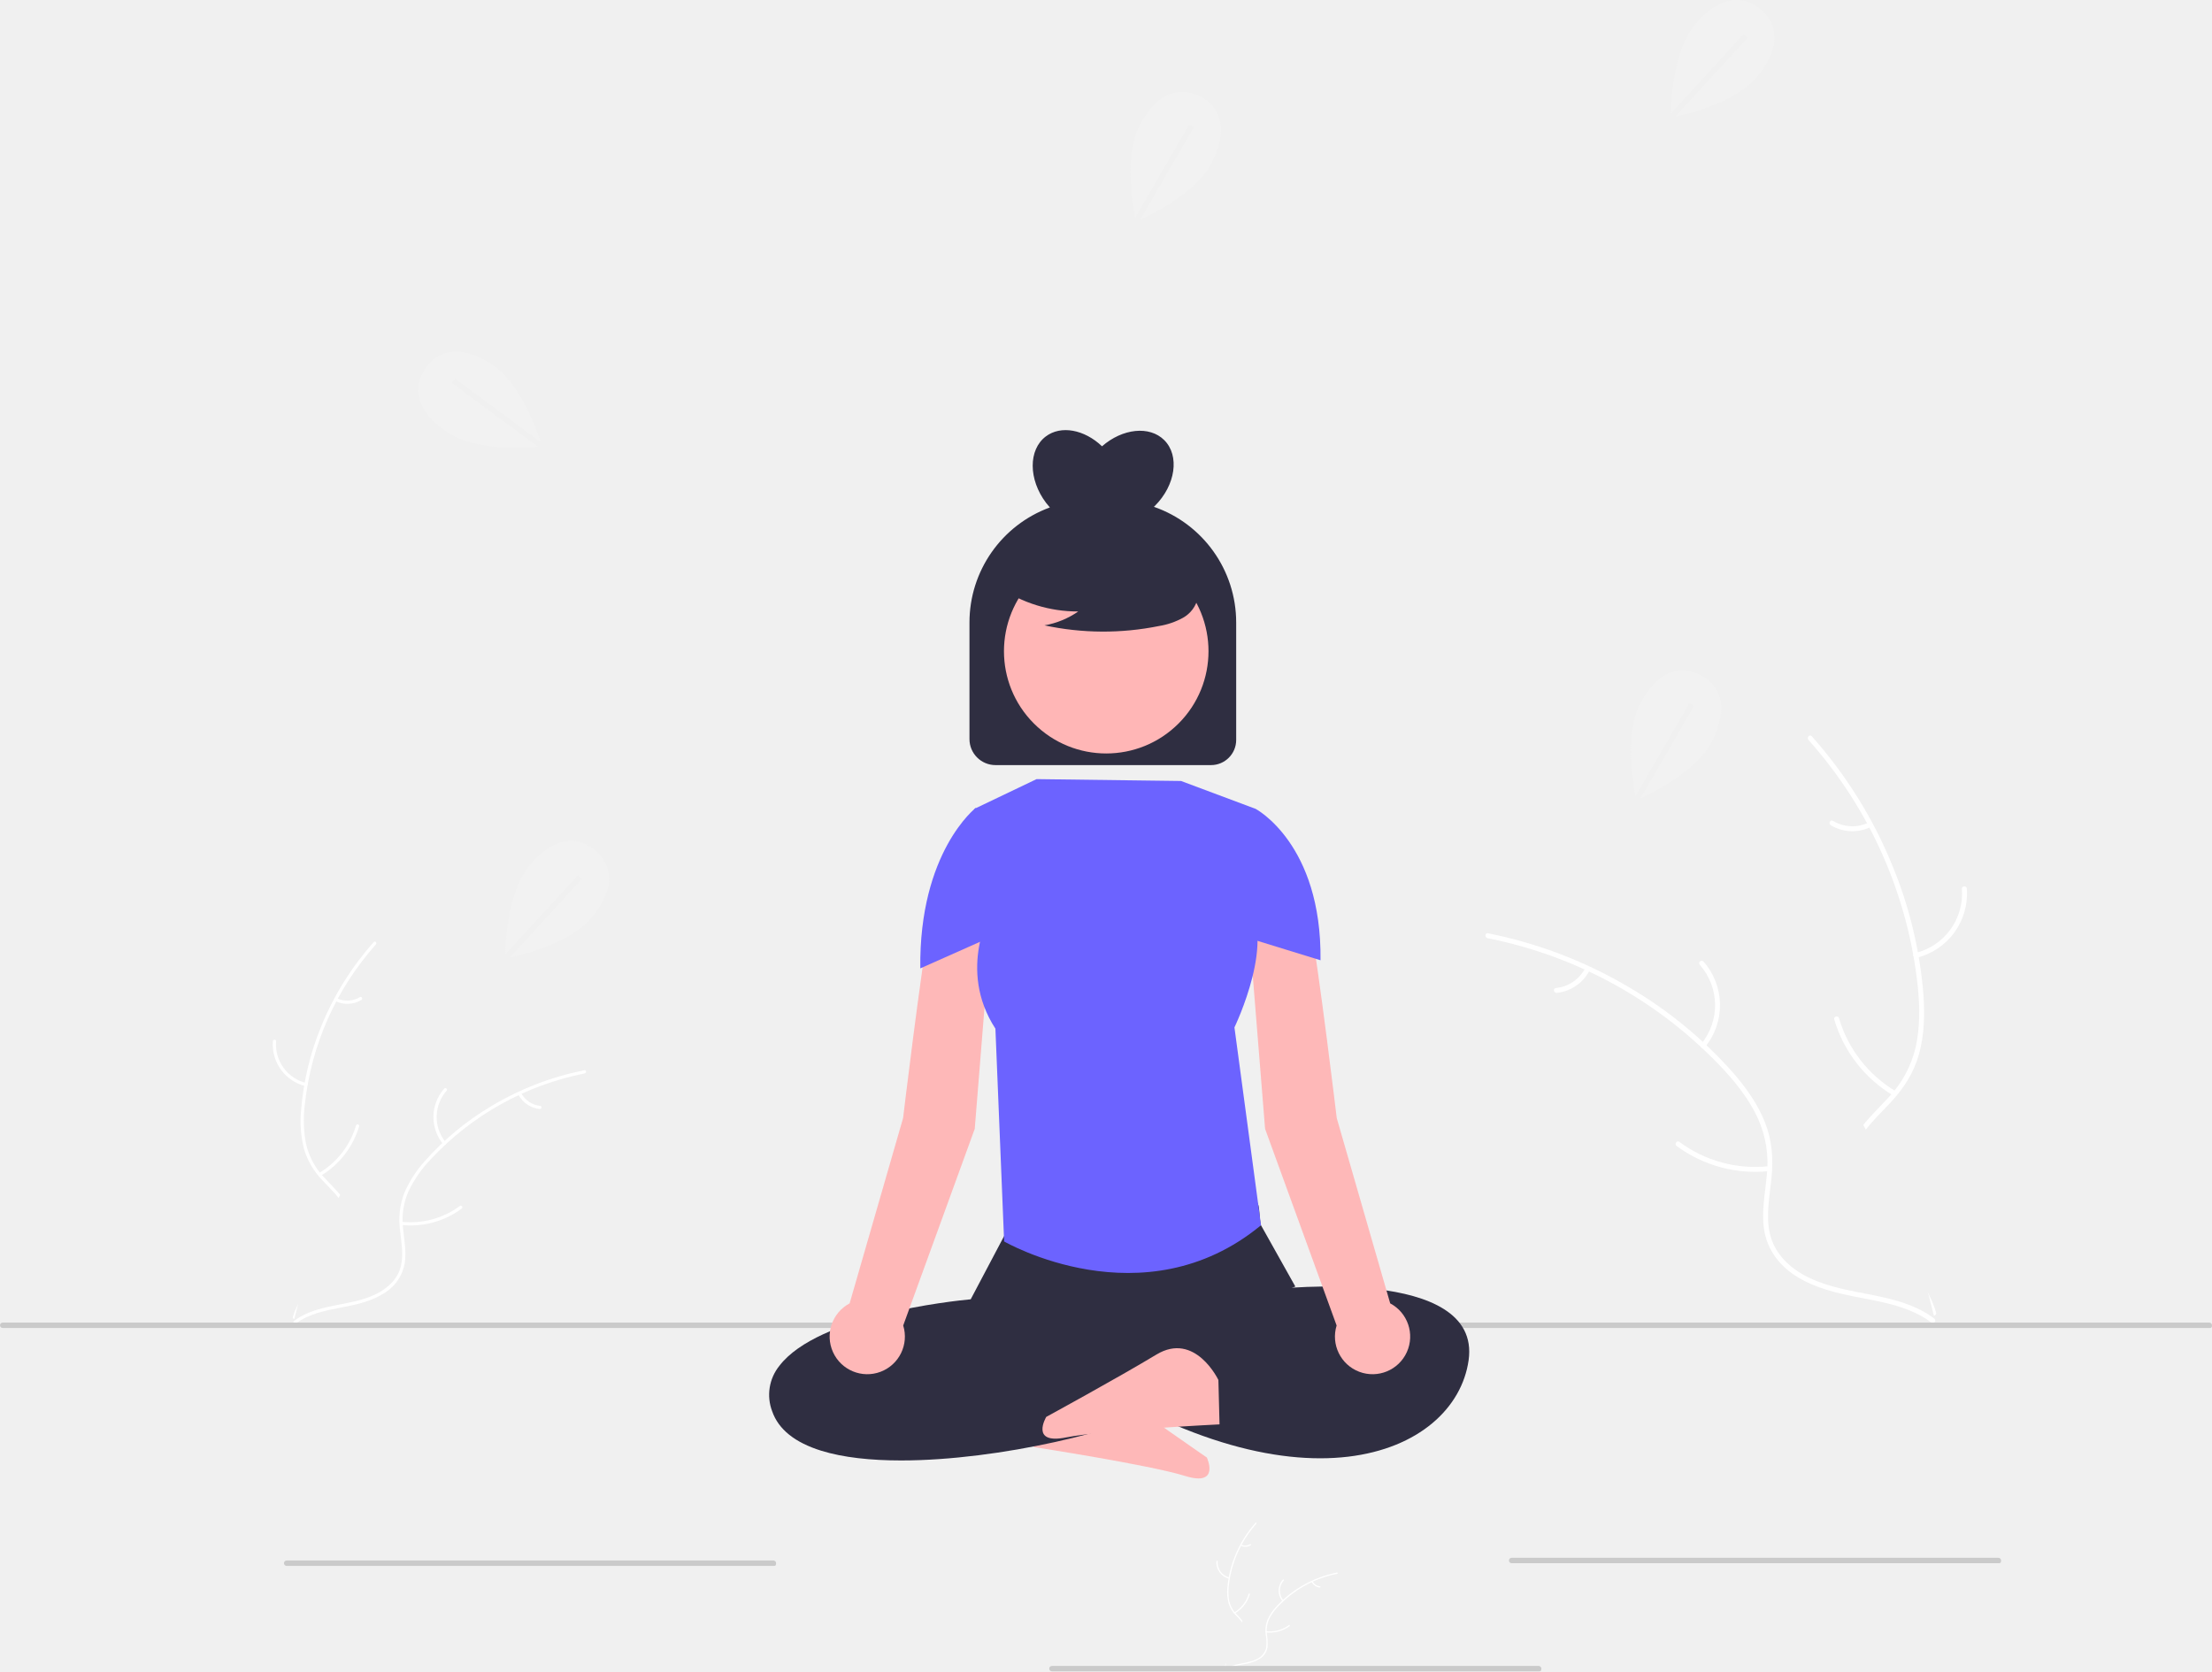
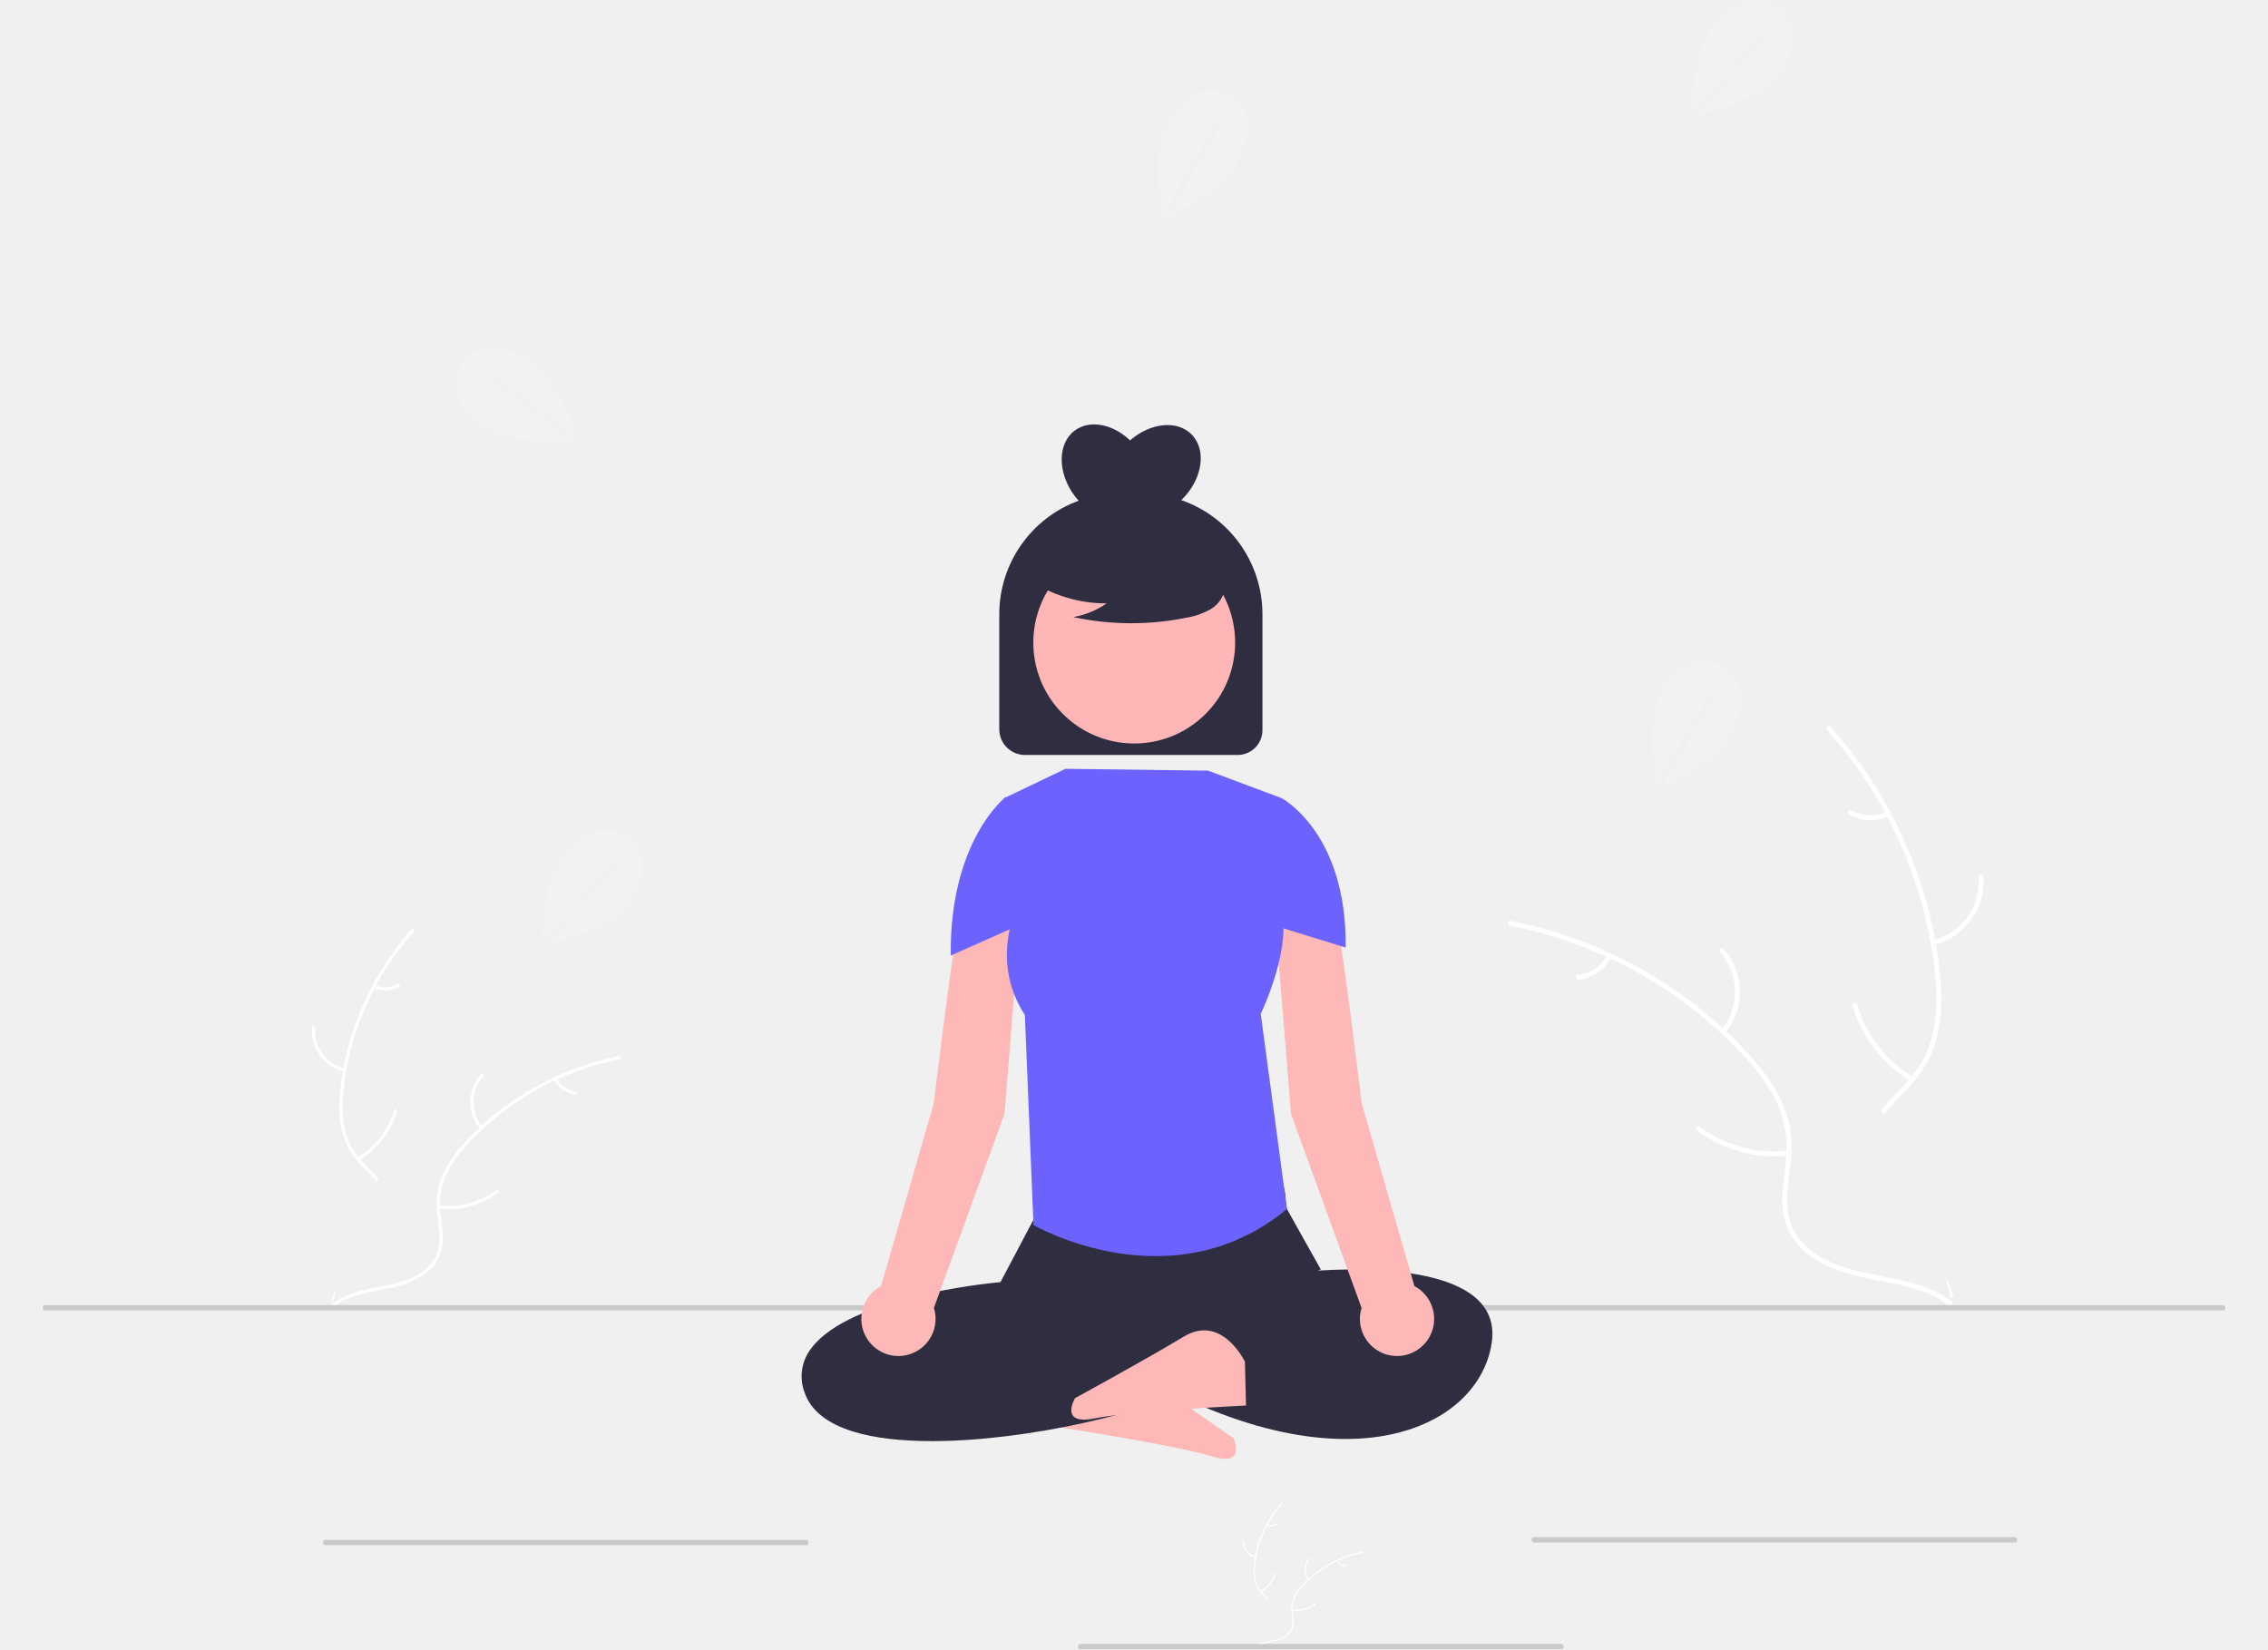
- <svg xmlns="http://www.w3.org/2000/svg" data-name="Layer 1" width="818" height="618.165" viewBox="0 0 818 618.165">
+ <svg xmlns="http://www.w3.org/2000/svg" data-name="Layer 1" width="850" height="618.165" viewBox="0 0 818 618.165">
  <path id="b901917b-4981-4312-adbf-d5b8f006e98e-238" data-name="Path 164" d="M575.403,659.853s10.411-17.081,23.777-6.982,38.12,27.139,38.12,27.139,5.07,10.899-8.052,6.805-55.96-10.682-55.96-10.682Z" transform="translate(-191 -140.9173)" fill="#feb8b8" />
  <path d="M284.453,551.378c3.318-26.678,19.851-52.964,45.294-61.646a123.863,123.863,0,0,0,.006,85.04c3.91,10.575,9.359,21.93,5.682,32.589-2.288,6.632-7.886,11.706-14.142,14.878-6.257,3.173-13.202,4.685-20.059,6.167l-1.35,1.116C288.998,604.942,281.135,578.056,284.453,551.378Z" transform="translate(-191 -140.9173)" fill="#f0f0f0" />
  <path d="M330,490.237a105.87,105.87,0,0,0-26.319,59.583,45.591,45.591,0,0,0,.519,14.275,26.149,26.149,0,0,0,6.503,12.128c2.931,3.221,6.303,6.175,8.4,10.052a16.011,16.011,0,0,1,.782,13.071c-1.852,5.311-5.501,9.64-9.218,13.749-4.126,4.563-8.484,9.236-10.238,15.285-.213.733-1.337.36-1.125-.371,3.051-10.524,13.268-16.502,18.14-25.981,2.273-4.423,3.228-9.558,1.096-14.227-1.864-4.083-5.338-7.133-8.334-10.368a27.903,27.903,0,0,1-6.801-11.622,42.148,42.148,0,0,1-1.066-14.203,102.712,102.712,0,0,1,7.502-31.213,107.747,107.747,0,0,1,19.374-31.048c.507-.567,1.287.325.784.889Z" transform="translate(-191 -140.9173)" fill="#fff" />
  <path d="M304,542.65a15.884,15.884,0,0,1-12.091-16.639c.06-.76,1.244-.702,1.184.059a14.708,14.708,0,0,0,11.279,15.455c.742.176.366,1.3-.371,1.125Z" transform="translate(-191 -140.9173)" fill="#fff" />
  <path d="M309.001,574.786a30.615,30.615,0,0,0,13.671-17.632c.215-.732,1.34-.36,1.125.371a31.844,31.844,0,0,1-14.264,18.319c-.657.39-1.186-.671-.533-1.058Z" transform="translate(-191 -140.9173)" fill="#fff" />
  <path d="M315.581,510.14a8.991,8.991,0,0,0,8.52-.433c.652-.398,1.18.663.533,1.058a10.075,10.075,0,0,1-9.425.499.612.612,0,0,1-.377-.748.595.595,0,0,1,.748-.377Z" transform="translate(-191 -140.9173)" fill="#fff" />
  <path d="M407.301,537.383c-.4.26-.8.52-1.2.79a118.407,118.407,0,0,0-15.14,11.82c-.37.33-.74.67-1.1,1.01a124.827,124.827,0,0,0-27.11,37.11,121.222,121.222,0,0,0-6.64,17.18c-2.45,8.13-4.46,17.14-9.31,23.79a20.796,20.796,0,0,1-1.62,2H301.351c-.1-.05-.2-.09-.3-.14l-1.75.08c.07-.31.15-.63.22-.94.04-.18.09-.36.13-.54.03-.12.06-.24.08-.35.01-.04.02-.08.03-.11.02-.11.05-.21.07-.31q.66-2.685,1.36-5.37c0-.01,0-.01.01-.02,3.59-13.63,8.35-27.08,15-39.38.2-.37.4-.75.62-1.12a115.673,115.673,0,0,1,10.39-15.76,102.262,102.262,0,0,1,6.81-7.79,85.037,85.037,0,0,1,21.28-15.94c15.72-8.3,33.92-11.48,50.72-6.41C406.451,537.113,406.871,537.243,407.301,537.383Z" transform="translate(-191 -140.9173)" fill="#f0f0f0" />
  <path d="M407.202,537.939a105.87,105.87,0,0,0-56.888,31.728,45.591,45.591,0,0,0-8.181,11.71,26.148,26.148,0,0,0-2.109,13.599c.401,4.336,1.314,8.725.655,13.084a16.011,16.011,0,0,1-7.245,10.907c-4.676,3.126-10.197,4.385-15.638,5.429-6.042,1.159-12.335,2.267-17.377,6.04-.611.457-1.285-.517-.675-.974,8.773-6.566,20.529-5.188,30.126-9.823,4.478-2.163,8.332-5.688,9.441-10.699.97-4.382.033-8.909-.412-13.296a27.903,27.903,0,0,1,1.567-13.374,42.148,42.148,0,0,1,7.7-11.981,102.713,102.713,0,0,1,24.782-20.406,107.747,107.747,0,0,1,34.163-13.126c.746-.148.832,1.035.091,1.182Z" transform="translate(-191 -140.9173)" fill="#fff" />
  <path d="M354.886,564.134a15.884,15.884,0,0,1,.364-20.565c.506-.57,1.416.189.91.76a14.708,14.708,0,0,0-.299,19.13c.486.587-.491,1.259-.974.675Z" transform="translate(-191 -140.9173)" fill="#fff" />
  <path d="M339.532,592.805a30.615,30.615,0,0,0,21.531-5.847c.613-.455,1.286.519.675.974a31.844,31.844,0,0,1-22.418,6.039c-.759-.084-.543-1.25.212-1.166Z" transform="translate(-191 -140.9173)" fill="#fff" />
  <path d="M383.706,545.15a8.991,8.991,0,0,0,7.064,4.785c.76.075.543,1.24-.212,1.166a10.075,10.075,0,0,1-7.826-5.276.612.612,0,0,1,.15-.824.595.595,0,0,1,.824.15Z" transform="translate(-191 -140.9173)" fill="#fff" />
  <path d="M637.945,728.193c1.286-10.339,7.693-20.526,17.554-23.891a48.004,48.004,0,0,0,.002,32.958c1.515,4.098,3.627,8.499,2.202,12.63a10.731,10.731,0,0,1-5.481,5.766,31.87,31.87,0,0,1-7.774,2.39l-.523.433C639.707,748.952,636.66,738.532,637.945,728.193Z" transform="translate(-191 -140.9173)" fill="#f0f0f0" />
  <path d="M655.597,704.497a41.03,41.03,0,0,0-10.2,23.092,17.669,17.669,0,0,0,.201,5.532,10.134,10.134,0,0,0,2.52,4.7,20.975,20.975,0,0,1,3.255,3.896,6.205,6.205,0,0,1,.303,5.066,16.122,16.122,0,0,1-3.572,5.329c-1.599,1.768-3.288,3.58-3.968,5.924-.082.284-.518.14-.436-.144,1.183-4.079,5.142-6.395,7.03-10.069a6.284,6.284,0,0,0,.425-5.514,16.273,16.273,0,0,0-3.23-4.018,10.814,10.814,0,0,1-2.636-4.504,16.335,16.335,0,0,1-.413-5.504,39.807,39.807,0,0,1,2.907-12.097,41.757,41.757,0,0,1,7.509-12.033c.196-.22.499.126.304.344Z" transform="translate(-191 -140.9173)" fill="#fff" />
  <path d="M645.521,724.81a6.156,6.156,0,0,1-4.686-6.448c.023-.295.482-.272.459.023a5.7,5.7,0,0,0,4.371,5.989c.287.068.142.504-.144.436Z" transform="translate(-191 -140.9173)" fill="#fff" />
  <path d="M647.459,737.265a11.865,11.865,0,0,0,5.298-6.833c.083-.284.519-.139.436.144a12.341,12.341,0,0,1-5.528,7.099c-.255.151-.46-.26-.207-.41Z" transform="translate(-191 -140.9173)" fill="#fff" />
  <path d="M650.009,712.211a3.485,3.485,0,0,0,3.302-.168c.253-.154.457.257.207.41a3.905,3.905,0,0,1-3.653.194.237.237,0,0,1-.146-.29.231.231,0,0,1,.29-.146Z" transform="translate(-191 -140.9173)" fill="#fff" />
  <path d="M685.555,722.769c-.155.101-.31.202-.465.306a45.887,45.887,0,0,0-5.867,4.581c-.143.128-.287.26-.426.391a48.377,48.377,0,0,0-10.507,14.382,46.981,46.981,0,0,0-2.573,6.658c-.95,3.151-1.728,6.643-3.608,9.22a8.058,8.058,0,0,1-.628.775H644.494c-.039-.019-.077-.035-.116-.054l-.678.031c.027-.12.058-.244.085-.364.016-.07.035-.14.05-.209.012-.047.023-.093.031-.136.004-.015.008-.031.012-.043.008-.043.019-.081.027-.12q.256-1.041.527-2.081l.004-.008a69.078,69.078,0,0,1,5.813-15.262c.078-.143.155-.291.24-.434a44.829,44.829,0,0,1,4.027-6.108,39.63,39.63,0,0,1,2.639-3.019,32.956,32.956,0,0,1,8.247-6.178c6.092-3.217,13.146-4.449,19.657-2.484C685.226,722.664,685.389,722.715,685.555,722.769Z" transform="translate(-191 -140.9173)" fill="#f0f0f0" />
  <path d="M685.517,722.985a41.03,41.03,0,0,0-22.047,12.296,17.669,17.669,0,0,0-3.17,4.538,10.134,10.134,0,0,0-.818,5.27,20.974,20.974,0,0,1,.254,5.071,6.205,6.205,0,0,1-2.808,4.227,16.122,16.122,0,0,1-6.06,2.104c-2.341.449-4.781.878-6.735,2.341-.237.177-.498-.201-.261-.377,3.4-2.545,7.956-2.011,11.675-3.807a6.284,6.284,0,0,0,3.659-4.147,16.272,16.272,0,0,0-.16-5.153,10.814,10.814,0,0,1,.607-5.183,16.335,16.335,0,0,1,2.984-4.643,39.806,39.806,0,0,1,9.604-7.908,41.758,41.758,0,0,1,13.24-5.087c.289-.057.323.401.035.458Z" transform="translate(-191 -140.9173)" fill="#fff" />
  <path d="M665.242,733.137a6.156,6.156,0,0,1,.141-7.97c.196-.221.549.073.352.294a5.7,5.7,0,0,0-.116,7.414c.188.228-.19.488-.377.261Z" transform="translate(-191 -140.9173)" fill="#fff" />
  <path d="M659.291,744.248a11.865,11.865,0,0,0,8.345-2.266c.237-.176.499.201.261.377a12.341,12.341,0,0,1-8.688,2.34c-.294-.033-.211-.484.082-.452Z" transform="translate(-191 -140.9173)" fill="#fff" />
  <path d="M676.411,725.779a3.484,3.484,0,0,0,2.737,1.854c.295.029.211.481-.082.452a3.905,3.905,0,0,1-3.033-2.045.237.237,0,0,1,.058-.319.231.231,0,0,1,.319.058Z" transform="translate(-191 -140.9173)" fill="#fff" />
  <path d="M929.788,508.573c-5.099-41.006-30.512-81.408-69.619-94.752a190.384,190.384,0,0,1-.009,130.711c-6.009,16.255-14.385,33.708-8.733,50.091,3.517,10.194,12.121,17.992,21.738,22.869,9.618,4.876,20.291,7.201,30.831,9.478l2.074,1.716C922.802,590.903,934.888,549.578,929.788,508.573Z" transform="translate(-191 -140.9173)" fill="#f0f0f0" />
  <path d="M859.781,414.596a162.727,162.727,0,0,1,40.454,91.583c.711,7.293.797,14.753-.797,21.942a40.192,40.192,0,0,1-9.996,18.642c-4.505,4.95-9.687,9.492-12.911,15.451-3.398,6.281-3.529,13.418-1.202,20.09,2.846,8.163,8.456,14.817,14.168,21.134,6.342,7.013,13.041,14.197,15.736,23.494.327,1.127,2.056.554,1.729-.571-4.69-16.176-20.393-25.364-27.881-39.934-3.494-6.798-4.961-14.691-1.685-21.867,2.865-6.275,8.204-10.963,12.809-15.936,4.836-5.221,8.543-10.95,10.453-17.863,1.954-7.072,2.159-14.551,1.638-21.83a157.874,157.874,0,0,0-11.53-47.977A165.612,165.612,0,0,0,860.986,413.23c-.779-.872-1.979.5-1.205,1.366Z" transform="translate(-191 -140.9173)" fill="#fff" />
  <path d="M899.744,495.157a24.414,24.414,0,0,0,18.584-25.575c-.093-1.168-1.912-1.079-1.819.091a22.607,22.607,0,0,1-17.336,23.755c-1.14.271-.563,1.999.571,1.729Z" transform="translate(-191 -140.9173)" fill="#fff" />
  <path d="M892.056,544.553a47.056,47.056,0,0,1-21.014-27.101c-.331-1.125-2.06-.553-1.729.571a48.946,48.946,0,0,0,21.924,28.157c1.01.599,1.823-1.031.819-1.627Z" transform="translate(-191 -140.9173)" fill="#fff" />
  <path d="M881.943,445.189a13.82,13.82,0,0,1-13.096-.665c-1.002-.612-1.814,1.019-.819,1.627a15.486,15.486,0,0,0,14.486.768.941.941,0,0,0,.579-1.15.915.915,0,0,0-1.15-.579Z" transform="translate(-191 -140.9173)" fill="#fff" />
  <path d="M740.966,487.061c.615.4,1.229.799,1.845,1.214a181.996,181.996,0,0,1,23.27,18.168c.569.507,1.138,1.03,1.691,1.552a191.865,191.865,0,0,1,41.669,57.04,186.325,186.325,0,0,1,10.206,26.406c3.766,12.496,6.855,26.345,14.31,36.566a31.965,31.965,0,0,0,2.49,3.074h67.369c.153-.077.307-.138.461-.215l2.69.123c-.108-.476-.23-.968-.338-1.445-.062-.277-.138-.553-.2-.83-.046-.184-.092-.369-.123-.538-.015-.061-.031-.123-.046-.169-.031-.169-.077-.323-.108-.476q-1.014-4.127-2.09-8.254c0-.015,0-.015-.015-.031-5.519-20.95-12.834-41.623-23.056-60.529-.308-.569-.615-1.153-.953-1.721a177.797,177.797,0,0,0-15.97-24.224,157.181,157.181,0,0,0-10.467-11.974,130.705,130.705,0,0,0-32.708-24.501c-24.163-12.757-52.137-17.645-77.959-9.852C742.272,486.646,741.626,486.846,740.966,487.061Z" transform="translate(-191 -140.9173)" fill="#f0f0f0" />
  <path d="M741.117,487.916a162.727,162.727,0,0,1,87.439,48.768c4.958,5.395,9.519,11.3,12.574,17.999a40.192,40.192,0,0,1,3.242,20.903c-.617,6.665-2.02,13.411-1.006,20.11,1.069,7.061,5.261,12.838,11.136,16.765,7.187,4.804,15.673,6.74,24.036,8.344,9.286,1.781,18.96,3.484,26.71,9.285.939.703,1.975-.795,1.037-1.497-13.484-10.092-31.554-7.974-46.304-15.098-6.883-3.324-12.806-8.743-14.511-16.445-1.491-6.735-.05-13.693.633-20.436.717-7.08.228-13.887-2.409-20.556-2.698-6.823-7.037-12.918-11.836-18.416a157.874,157.874,0,0,0-38.091-31.365,165.612,165.612,0,0,0-52.509-20.175c-1.147-.227-1.279,1.59-.14,1.816Z" transform="translate(-191 -140.9173)" fill="#fff" />
  <path d="M821.529,528.179a24.414,24.414,0,0,0-.559-31.609c-.777-.877-2.176.29-1.398,1.168a22.607,22.607,0,0,1,.46,29.404c-.747.903.754,1.935,1.497,1.037Z" transform="translate(-191 -140.9173)" fill="#fff" />
  <path d="M845.13,572.248a47.056,47.056,0,0,1-33.095-8.987c-.942-.699-1.977.798-1.037,1.497a48.946,48.946,0,0,0,34.457,9.282c1.167-.13.835-1.921-.325-1.792Z" transform="translate(-191 -140.9173)" fill="#fff" />
  <path d="M777.231,499a13.82,13.82,0,0,1-10.857,7.354c-1.168.115-.835,1.906.325,1.792a15.486,15.486,0,0,0,12.029-8.109.941.941,0,0,0-.23-1.267.915.915,0,0,0-1.267.23Z" transform="translate(-191 -140.9173)" fill="#fff" />
  <path d="M1008.327,632.083H192a1,1,0,0,1,0-2h816a1,1,0,0,1,1,1C1009,631.635,1008.879,632.083,1008.327,632.083Z" transform="translate(-191 -140.9173)" fill="#cacaca" />
  <path d="M477.327,720.083H297a1,1,0,0,1,0-2H477a1,1,0,0,1,1,1C478,719.635,477.879,720.083,477.327,720.083Z" transform="translate(-191 -140.9173)" fill="#cacaca" />
  <path d="M760.327,759.083H580a1,1,0,0,1,0-2H760a1,1,0,0,1,1,1C761,758.635,760.879,759.083,760.327,759.083Z" transform="translate(-191 -140.9173)" fill="#cacaca" />
  <path d="M930.327,719.083H750a1,1,0,0,1,0-2H930a1,1,0,0,1,1,1C931,718.635,930.879,719.083,930.327,719.083Z" transform="translate(-191 -140.9173)" fill="#cacaca" />
  <path id="ea820f77-130a-433d-b966-41522e2706cd-239" data-name="Path 161" d="M524.258,681.083c-11.202,0-21.457-1.073-29.605-3.611-9.685-3.016-15.766-7.893-18.077-14.506a17.079,17.079,0,0,1,2.677-16.933c14.327-18.669,64.046-23.935,70.717-24.557l13.534-25.627c.866-6.115-3.231-10.744,3.847-10.859l83.735-1.137c6.952-.146,4.979,4.159,6.169,10.121l12.758,22.774-54.906,23.173,8.301,20.228-.542.315C606.798,669.786,560.585,681.081,524.258,681.083Z" transform="translate(-191 -140.9173)" fill="#2f2e41" />
  <path id="e2cf09bf-0dcf-4d32-bd8b-d83345e69099-240" data-name="Path 162" d="M662.413,617.72s76.68-8.775,71.679,26.326-63.345,59.964-151.694,0l10.002-17.55s32.923-1.638,52.926-10.413Z" transform="translate(-191 -140.9173)" fill="#2f2e41" />
  <path id="e394c6e3-5a9b-4b6a-ab2c-d395b6ec401d-241" data-name="Path 166" d="M553.854,458.7s-14.574-2.65-18.549,19.874-10.342,75.876-10.342,75.876l-19.769,68.534a13.912,13.912,0,1,0,19.815,8.184l26.452-72.738,5.042-62.627V462.988A4.794,4.794,0,0,0,553.854,458.7Z" transform="translate(-191 -140.9173)" fill="#feb8b8" />
  <path id="bce87157-538b-4a9f-a71d-b40a66ba2871-242" data-name="Path 166" d="M656.438,458.7s14.574-2.65,18.549,19.874,10.342,75.876,10.342,75.876l19.769,68.534a13.912,13.912,0,1,1-19.815,8.184L658.83,558.43,653.788,495.803V462.988A4.794,4.794,0,0,1,656.438,458.7Z" transform="translate(-191 -140.9173)" fill="#feb8b8" />
  <path d="M655.327,440.083l-27.567-10.31-53.433-.69-23,11,6.46,37.126s-13.043,22.085,1.318,44.172l3.222,78.702s51.516,29.873,95-6L647.499,520.909s16.439-33.95,3.697-46.563Z" transform="translate(-191 -140.9173)" fill="#6c63ff" />
  <path d="M644.099,451.62l11.228-11.537s24.505,12.889,24,56l-30.911-9.527Z" transform="translate(-191 -140.9173)" fill="#6c63ff" />
  <path d="M563.8,451.62l-11.929-11.929s-21.049,16.282-20.544,59.392l28.157-12.527Z" transform="translate(-191 -140.9173)" fill="#6c63ff" />
  <path id="fa495a93-2d48-4158-a295-a9de2db8cd68-243" data-name="Path 163" d="M641.564,651.325s-8.586-18.067-22.927-9.406-40.725,23.046-40.725,23.046-6.171,10.316,7.304,7.602,56.765-4.83,56.765-4.83Z" transform="translate(-191 -140.9173)" fill="#feb8b8" />
  <path d="M617.708,328.366c.121-.117.248-.221.368-.341,7.673-7.673,9.228-18.559,3.473-24.314-5.438-5.439-15.456-4.341-23.017,2.271-6.483-6.172-15.176-7.893-20.803-3.632-6.488,4.913-6.438,15.91.113,24.561.449.592.919,1.152,1.403,1.691A45.307,45.307,0,0,0,549.512,371.149v43.12a9.629,9.629,0,0,0,9.629,9.628h79.696a9.305,9.305,0,0,0,9.305-9.305V371.149A45.299,45.299,0,0,0,617.708,328.366Z" transform="translate(-191 -140.9173)" fill="#2f2e41" />
  <circle cx="600.086" cy="381.778" r="37.818" transform="translate(-285.1968 395.2275) rotate(-45)" fill="#ffb6b6" />
  <path d="M560.348,357.991a51.435,51.435,0,0,0,29.395,9.084,31.52,31.52,0,0,1-12.493,5.14,103.716,103.716,0,0,0,42.365.238,27.419,27.419,0,0,0,8.869-3.046,11.224,11.224,0,0,0,5.474-7.321c.929-5.31-3.208-10.134-7.508-13.385a55.381,55.381,0,0,0-46.538-9.3c-5.199,1.344-10.406,3.614-13.783,7.789s-4.377,10.611-1.16,14.91Z" transform="translate(-191 -140.9173)" fill="#2f2e41" />
  <polygon points="200.519 165.172 200.519 165.172 200.519 165.172 200.519 165.172" fill="#f2f2f2" />
  <path d="M358.07,282.524l1.192-1.607,31.749,23.55c-1.725-5.259-7.833-21.929-17.844-28.58-11.96-7.946-20.375-5.474-24.959,1.426s-3.603,15.615,8.357,23.562c10.138,6.736,28.199,5.799,33.468,5.358Z" transform="translate(-191 -140.9173)" fill="#f2f2f2" />
  <polygon points="617.85 43.489 617.85 43.489 617.85 43.489 617.85 43.489" fill="#f2f2f2" />
  <path d="M835.767,153.589l1.474,1.352-26.724,29.127c5.41-1.169,22.624-5.509,30.281-14.774,9.147-11.069,7.564-19.695,1.178-24.972s-15.156-5.207-24.303,5.862c-7.754,9.383-8.701,27.443-8.81,32.729Z" transform="translate(-191 -140.9173)" fill="#f2f2f2" />
  <polygon points="186.85 354.489 186.85 354.489 186.85 354.489 186.85 354.489" fill="#f2f2f2" />
  <path d="M404.767,464.589l1.474,1.352-26.724,29.127c5.41-1.169,22.624-5.509,30.281-14.774,9.147-11.069,7.564-19.695,1.178-24.972s-15.156-5.207-24.303,5.862c-7.754,9.383-8.701,27.443-8.81,32.729Z" transform="translate(-191 -140.9173)" fill="#f2f2f2" />
  <polygon points="420.124 81.956 420.124 81.956 420.124 81.956 420.124 81.956" fill="#f2f2f2" />
  <path d="M630.744,186.967l1.731,1.002-19.798,34.215c5.029-2.311,20.899-10.269,26.372-20.97,6.539-12.784,3.128-20.864-4.247-24.637s-15.923-1.809-22.462,10.976c-5.543,10.837-2.564,28.675-1.528,33.86Z" transform="translate(-191 -140.9173)" fill="#f2f2f2" />
  <polygon points="605.124 295.956 605.124 295.956 605.124 295.956 605.124 295.956" fill="#f2f2f2" />
  <path d="M815.744,400.967l1.731,1.002-19.798,34.215c5.029-2.311,20.899-10.269,26.372-20.97,6.539-12.784,3.128-20.864-4.247-24.637s-15.923-1.809-22.462,10.976c-5.543,10.837-2.564,28.675-1.528,33.86Z" transform="translate(-191 -140.9173)" fill="#f2f2f2" />
</svg>
